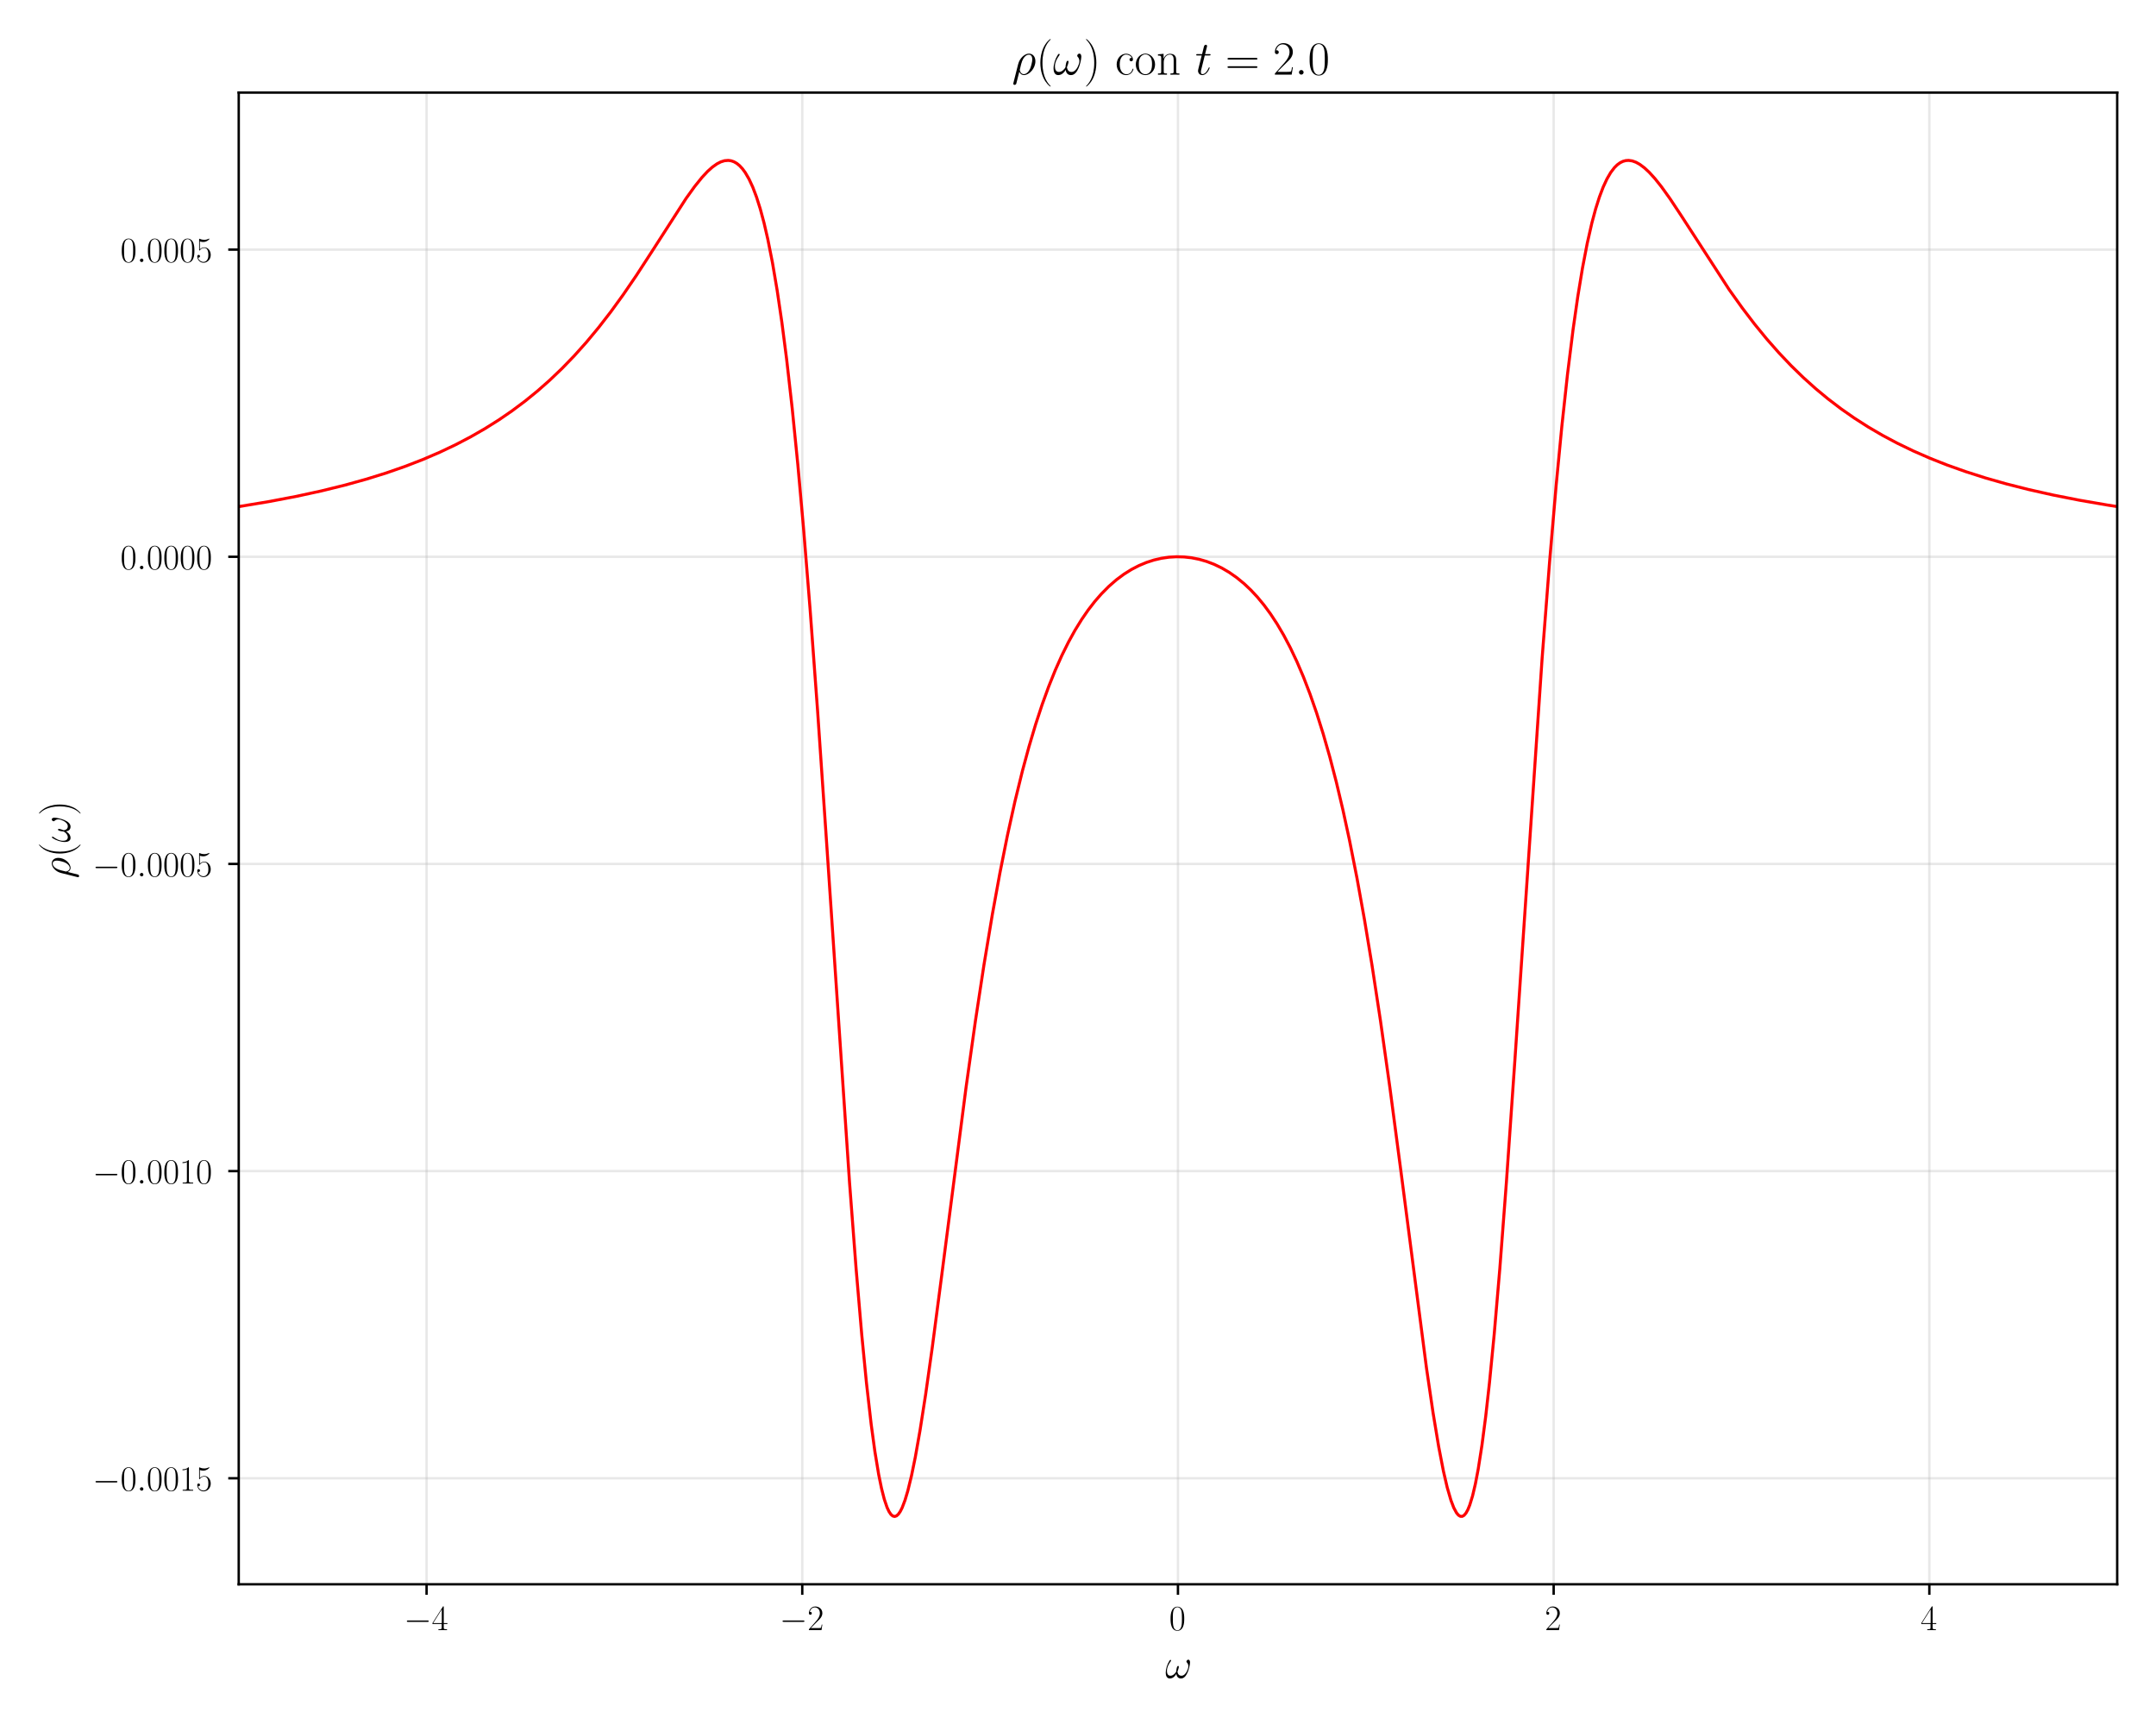
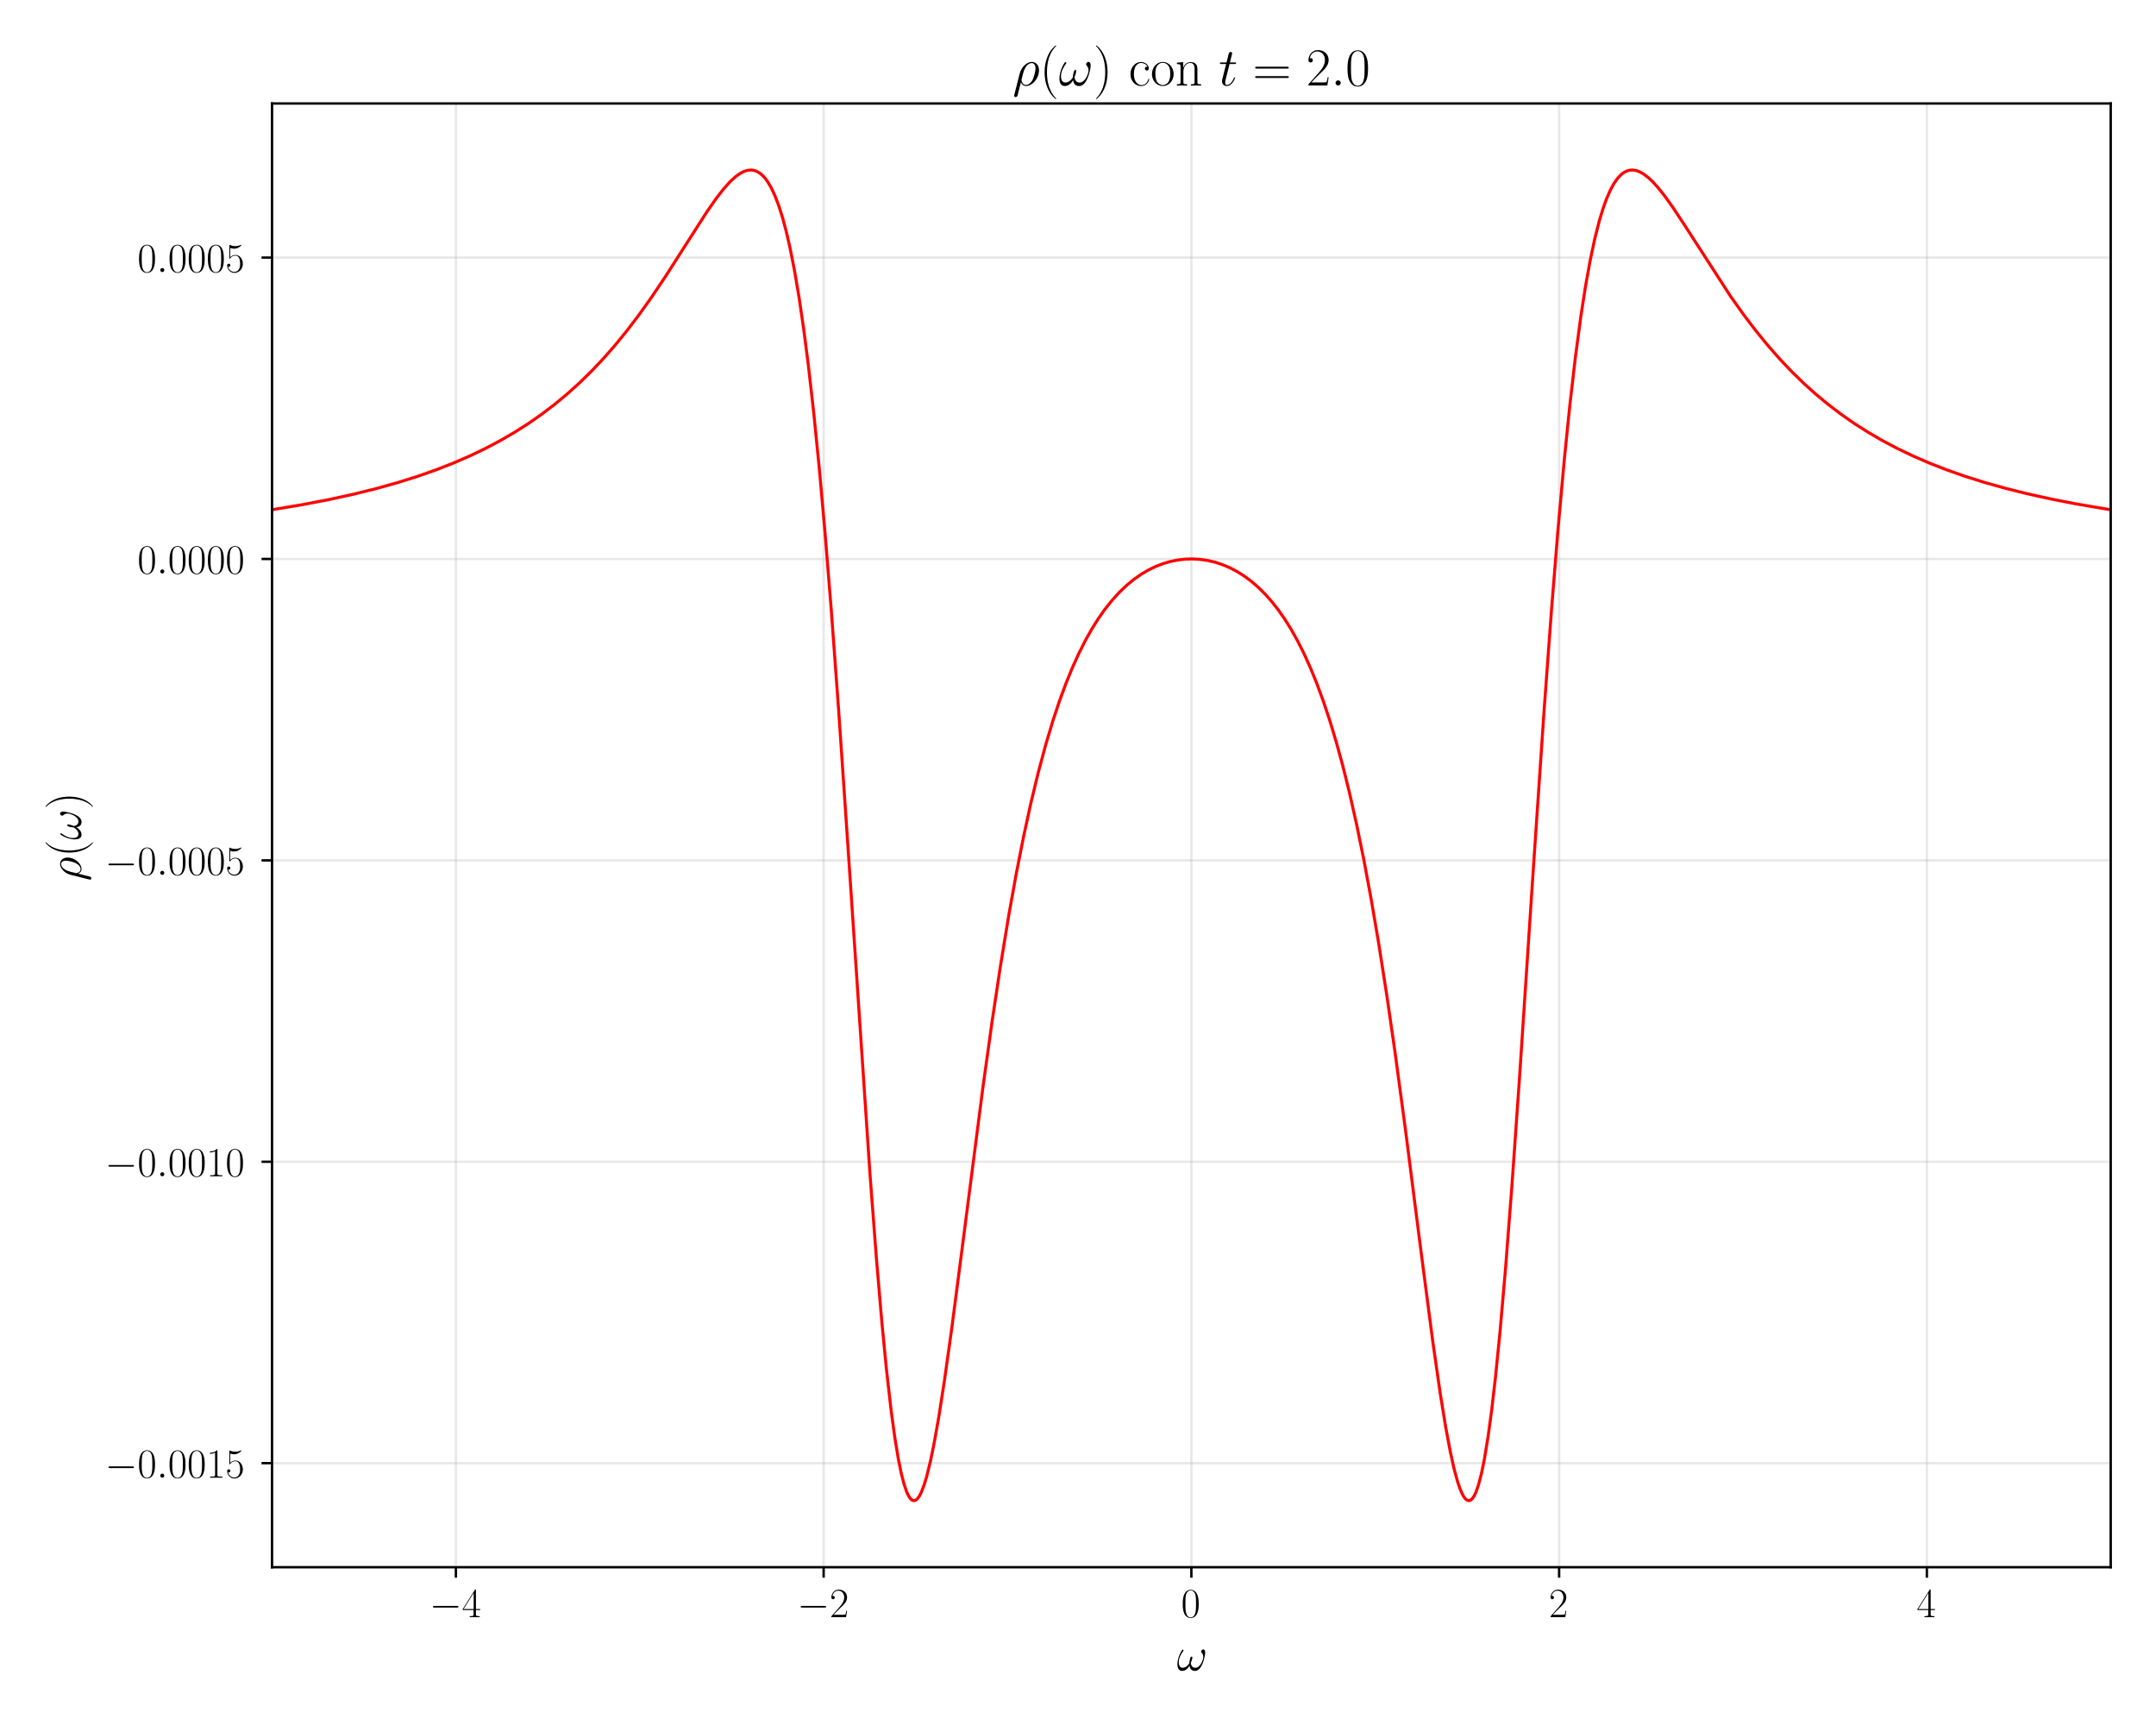
<svg xmlns="http://www.w3.org/2000/svg" xmlns:xlink="http://www.w3.org/1999/xlink" width="720pt" height="576pt" viewBox="0 0 720 576" version="1.1">
  <defs>
    <style type="text/css">*{stroke-linejoin: round; stroke-linecap: butt}</style>
  </defs>
  <g id="figure_1">
    <g id="patch_1">
      <path d="M 0 576  L 720 576  L 720 0  L 0 0  z " style="fill: #ffffff" />
    </g>
    <g id="axes_1">
      <g id="patch_2">
-         <path d="M 79.723 529.015  L 707.04 529.015  L 707.04 30.915  L 79.723 30.915  z " style="fill: #ffffff" />
+         <path d="M 90.845 523.313  L 704.88 523.313  L 704.88 34.553  L 90.845 34.553  z " style="fill: #ffffff" />
      </g>
      <g id="matplotlib.axis_1">
        <g id="xtick_1">
          <g id="line2d_1">
-             <path d="M 142.455 529.015  L 142.455 30.915  " clip-path="url(#pa041655ced)" style="fill: none; stroke: #b0b0b0; stroke-opacity: 0.3; stroke-width: 0.8; stroke-linecap: square" />
+             <path d="M 152.248 523.313  L 152.248 34.553  " clip-path="url(#p2c90815dd0)" style="fill: none; stroke: #b0b0b0; stroke-opacity: 0.3; stroke-width: 0.8; stroke-linecap: square" />
          </g>
          <g id="line2d_2">
            <defs>
-               <path id="m93c5cd1371" d="M 0 0  L 0 3.5  " style="stroke: #000000; stroke-width: 0.8" />
-             </defs>
-             <g>
-               <use xlink:href="#m93c5cd1371" x="142.455" y="529.015" style="stroke: #000000; stroke-width: 0.8" />
+               <path id="mbc75d709a6" d="M 0 0  L 0 3.5  " style="stroke: #000000; stroke-width: 0.8" />
+             </defs>
+             <g>
+               <use xlink:href="#mbc75d709a6" x="152.248" y="523.313" style="stroke: #000000; stroke-width: 0.8" />
            </g>
          </g>
          <g id="text_1">
-             <g transform="translate(134.8788 544.3175) scale(0.12 -0.12)">
+             <g transform="translate(143.4097 539.9989) scale(0.14 -0.14)">
              <defs>
                <path id="CMSY10-0" d="M 4218 1472  C 4326 1472 4442 1472 4442 1600  C 4442 1728 4326 1728 4218 1728  L 755 1728  C 646 1728 531 1728 531 1600  C 531 1472 646 1472 755 1472  L 4218 1472  z " transform="scale(0.015625)" />
                <path id="CMR17-34" d="M 2150 4122  C 2150 4256 2144 4256 2029 4256  L 128 1254  L 128 1088  L 1779 1088  L 1779 457  C 1779 224 1766 160 1318 160  L 1197 160  L 1197 0  C 1402 0 1747 0 1965 0  C 2182 0 2528 0 2733 0  L 2733 160  L 2611 160  C 2163 160 2150 224 2150 457  L 2150 1088  L 2803 1088  L 2803 1254  L 2150 1254  L 2150 4122  z M 1798 3703  L 1798 1254  L 256 1254  L 1798 3703  z " transform="scale(0.015625)" />
              </defs>
              <use xlink:href="#CMSY10-0" transform="scale(0.996264)" />
              <use xlink:href="#CMR17-34" transform="translate(77.48747 0) scale(0.996264)" />
            </g>
          </g>
        </g>
        <g id="xtick_2">
          <g id="line2d_3">
-             <path d="M 267.918 529.015  L 267.918 30.915  " clip-path="url(#pa041655ced)" style="fill: none; stroke: #b0b0b0; stroke-opacity: 0.3; stroke-width: 0.8; stroke-linecap: square" />
+             <path d="M 275.055 523.313  L 275.055 34.553  " clip-path="url(#p2c90815dd0)" style="fill: none; stroke: #b0b0b0; stroke-opacity: 0.3; stroke-width: 0.8; stroke-linecap: square" />
          </g>
          <g id="line2d_4">
            <g>
-               <use xlink:href="#m93c5cd1371" x="267.918" y="529.015" style="stroke: #000000; stroke-width: 0.8" />
+               <use xlink:href="#mbc75d709a6" x="275.055" y="523.313" style="stroke: #000000; stroke-width: 0.8" />
            </g>
          </g>
          <g id="text_2">
-             <g transform="translate(260.3422 544.3175) scale(0.12 -0.12)">
+             <g transform="translate(266.2168 539.9989) scale(0.14 -0.14)">
              <defs>
                <path id="CMR17-32" d="M 2669 989  L 2554 989  C 2490 536 2438 459 2413 420  C 2381 369 1920 369 1830 369  L 602 369  C 832 619 1280 1072 1824 1597  C 2214 1967 2669 2402 2669 3035  C 2669 3790 2067 4224 1395 4224  C 691 4224 262 3604 262 3030  C 262 2780 448 2748 525 2748  C 589 2748 781 2787 781 3010  C 781 3207 614 3264 525 3264  C 486 3264 448 3258 422 3245  C 544 3790 915 4058 1306 4058  C 1862 4058 2227 3617 2227 3035  C 2227 2479 1901 2000 1536 1584  L 262 146  L 262 0  L 2515 0  L 2669 989  z " transform="scale(0.015625)" />
              </defs>
              <use xlink:href="#CMSY10-0" transform="scale(0.996264)" />
              <use xlink:href="#CMR17-32" transform="translate(77.48747 0) scale(0.996264)" />
            </g>
          </g>
        </g>
        <g id="xtick_3">
          <g id="line2d_5">
-             <path d="M 393.381 529.015  L 393.381 30.915  " clip-path="url(#pa041655ced)" style="fill: none; stroke: #b0b0b0; stroke-opacity: 0.3; stroke-width: 0.8; stroke-linecap: square" />
+             <path d="M 397.862 523.313  L 397.862 34.553  " clip-path="url(#p2c90815dd0)" style="fill: none; stroke: #b0b0b0; stroke-opacity: 0.3; stroke-width: 0.8; stroke-linecap: square" />
          </g>
          <g id="line2d_6">
            <g>
-               <use xlink:href="#m93c5cd1371" x="393.381" y="529.015" style="stroke: #000000; stroke-width: 0.8" />
+               <use xlink:href="#mbc75d709a6" x="397.862" y="523.313" style="stroke: #000000; stroke-width: 0.8" />
            </g>
          </g>
          <g id="text_3">
-             <g transform="translate(390.4549 544.3175) scale(0.12 -0.12)">
+             <g transform="translate(394.448 539.9989) scale(0.14 -0.14)">
              <defs>
                <path id="CMR17-30" d="M 2688 2025  C 2688 2416 2682 3080 2413 3591  C 2176 4039 1798 4198 1466 4198  C 1158 4198 768 4058 525 3597  C 269 3118 243 2524 243 2025  C 243 1661 250 1106 448 619  C 723 -39 1216 -128 1466 -128  C 1760 -128 2208 -7 2470 600  C 2662 1042 2688 1559 2688 2025  z M 1466 -26  C 1056 -26 813 325 723 812  C 653 1188 653 1738 653 2096  C 653 2588 653 2997 736 3387  C 858 3929 1216 4096 1466 4096  C 1728 4096 2067 3923 2189 3400  C 2272 3036 2278 2607 2278 2096  C 2278 1680 2278 1169 2202 792  C 2067 95 1690 -26 1466 -26  z " transform="scale(0.015625)" />
              </defs>
              <use xlink:href="#CMR17-30" transform="scale(0.996264)" />
            </g>
          </g>
        </g>
        <g id="xtick_4">
          <g id="line2d_7">
-             <path d="M 518.845 529.015  L 518.845 30.915  " clip-path="url(#pa041655ced)" style="fill: none; stroke: #b0b0b0; stroke-opacity: 0.3; stroke-width: 0.8; stroke-linecap: square" />
+             <path d="M 520.669 523.313  L 520.669 34.553  " clip-path="url(#p2c90815dd0)" style="fill: none; stroke: #b0b0b0; stroke-opacity: 0.3; stroke-width: 0.8; stroke-linecap: square" />
          </g>
          <g id="line2d_8">
            <g>
-               <use xlink:href="#m93c5cd1371" x="518.845" y="529.015" style="stroke: #000000; stroke-width: 0.8" />
+               <use xlink:href="#mbc75d709a6" x="520.669" y="523.313" style="stroke: #000000; stroke-width: 0.8" />
            </g>
          </g>
          <g id="text_4">
-             <g transform="translate(515.9183 544.3175) scale(0.12 -0.12)">
+             <g transform="translate(517.2551 539.9989) scale(0.14 -0.14)">
              <use xlink:href="#CMR17-32" transform="scale(0.996264)" />
            </g>
          </g>
        </g>
        <g id="xtick_5">
          <g id="line2d_9">
-             <path d="M 644.308 529.015  L 644.308 30.915  " clip-path="url(#pa041655ced)" style="fill: none; stroke: #b0b0b0; stroke-opacity: 0.3; stroke-width: 0.8; stroke-linecap: square" />
+             <path d="M 643.476 523.313  L 643.476 34.553  " clip-path="url(#p2c90815dd0)" style="fill: none; stroke: #b0b0b0; stroke-opacity: 0.3; stroke-width: 0.8; stroke-linecap: square" />
          </g>
          <g id="line2d_10">
            <g>
-               <use xlink:href="#m93c5cd1371" x="644.308" y="529.015" style="stroke: #000000; stroke-width: 0.8" />
+               <use xlink:href="#mbc75d709a6" x="643.476" y="523.313" style="stroke: #000000; stroke-width: 0.8" />
            </g>
          </g>
          <g id="text_5">
-             <g transform="translate(641.3818 544.3175) scale(0.12 -0.12)">
+             <g transform="translate(640.0622 539.9989) scale(0.14 -0.14)">
              <use xlink:href="#CMR17-34" transform="scale(0.996264)" />
            </g>
          </g>
        </g>
        <g id="text_6">
-           <g transform="translate(389.1293 560.328) scale(0.14 -0.14)">
+           <g transform="translate(393.0028 557.7805) scale(0.16 -0.16)">
            <defs>
              <path id="CMMI12-21" d="M 3802 2395  C 3802 2580 3750 2816 3526 2816  C 3398 2816 3251 2657 3251 2529  C 3251 2472 3277 2434 3328 2376  C 3424 2268 3546 2096 3546 1797  C 3546 1567 3405 1204 3302 1007  C 3123 656 2829 357 2496 357  C 2093 357 1939 615 1869 975  C 1939 1143 2086 1560 2086 1728  C 2086 1798 2061 1856 1978 1856  C 1933 1856 1882 1831 1850 1779  C 1760 1638 1677 1129 1683 994  C 1562 756 1216 357 806 357  C 378 357 262 733 262 1096  C 262 1758 678 2338 794 2497  C 858 2593 902 2657 902 2669  C 902 2714 877 2784 819 2784  C 717 2784 685 2701 634 2625  C 307 2121 77 1414 77 803  C 77 408 224 -64 704 -64  C 1235 -64 1568 391 1702 634  C 1754 275 1946 -64 2413 -64  C 2899 -64 3206 363 3437 879  C 3603 1249 3802 2045 3802 2395  z " transform="scale(0.015625)" />
            </defs>
            <use xlink:href="#CMMI12-21" transform="scale(0.996264)" />
          </g>
        </g>
      </g>
      <g id="matplotlib.axis_2">
        <g id="ytick_1">
          <g id="line2d_11">
-             <path d="M 79.723 493.608  L 707.04 493.608  " clip-path="url(#pa041655ced)" style="fill: none; stroke: #b0b0b0; stroke-opacity: 0.3; stroke-width: 0.8; stroke-linecap: square" />
+             <path d="M 90.845 488.57  L 704.88 488.57  " clip-path="url(#p2c90815dd0)" style="fill: none; stroke: #b0b0b0; stroke-opacity: 0.3; stroke-width: 0.8; stroke-linecap: square" />
          </g>
          <g id="line2d_12">
            <defs>
-               <path id="m7ab2632945" d="M 0 0  L -3.5 0  " style="stroke: #000000; stroke-width: 0.8" />
-             </defs>
-             <g>
-               <use xlink:href="#m7ab2632945" x="79.723" y="493.608" style="stroke: #000000; stroke-width: 0.8" />
+               <path id="md3839942c1" d="M 0 0  L -3.5 0  " style="stroke: #000000; stroke-width: 0.8" />
+             </defs>
+             <g>
+               <use xlink:href="#md3839942c1" x="90.845" y="488.57" style="stroke: #000000; stroke-width: 0.8" />
            </g>
          </g>
          <g id="text_7">
-             <g transform="translate(30.9077 497.7593) scale(0.12 -0.12)">
+             <g transform="translate(35.06022 493.4129) scale(0.14 -0.14)">
              <defs>
                <path id="CMMI12-3a" d="M 1178 307  C 1178 492 1024 619 870 619  C 685 619 557 466 557 313  C 557 128 710 0 864 0  C 1050 0 1178 153 1178 307  z " transform="scale(0.015625)" />
                <path id="CMR17-31" d="M 1702 4058  C 1702 4192 1696 4192 1606 4192  C 1357 3916 979 3827 621 3827  C 602 3827 570 3827 563 3808  C 557 3795 557 3782 557 3648  C 755 3648 1088 3686 1344 3839  L 1344 461  C 1344 236 1331 160 781 160  L 589 160  L 589 0  C 896 0 1216 0 1523 0  C 1830 0 2150 0 2458 0  L 2458 160  L 2266 160  C 1715 160 1702 230 1702 458  L 1702 4058  z " transform="scale(0.015625)" />
                <path id="CMR17-35" d="M 730 3692  C 794 3666 1056 3584 1325 3584  C 1920 3584 2246 3911 2432 4100  C 2432 4157 2432 4192 2394 4192  C 2387 4192 2374 4192 2323 4163  C 2099 4058 1837 3973 1517 3973  C 1325 3973 1037 3999 723 4139  C 653 4171 640 4171 634 4171  C 602 4171 595 4164 595 4037  L 595 2203  C 595 2089 595 2057 659 2057  C 691 2057 704 2070 736 2114  C 941 2401 1222 2522 1542 2522  C 1766 2522 2246 2382 2246 1289  C 2246 1085 2246 715 2054 421  C 1894 159 1645 25 1370 25  C 947 25 518 320 403 814  C 429 807 480 795 506 795  C 589 795 749 840 749 1038  C 749 1210 627 1280 506 1280  C 358 1280 262 1190 262 1011  C 262 454 704 -128 1382 -128  C 2042 -128 2669 440 2669 1264  C 2669 2030 2170 2624 1549 2624  C 1222 2624 947 2503 730 2274  L 730 3692  z " transform="scale(0.015625)" />
              </defs>
              <use xlink:href="#CMSY10-0" transform="scale(0.996264)" />
              <use xlink:href="#CMR17-30" transform="translate(77.48747 0) scale(0.996264)" />
              <use xlink:href="#CMMI12-3a" transform="translate(123.1779 0) scale(0.996264)" />
              <use xlink:href="#CMR17-30" transform="translate(150.2751 0) scale(0.996264)" />
              <use xlink:href="#CMR17-30" transform="translate(195.9656 0) scale(0.996264)" />
              <use xlink:href="#CMR17-31" transform="translate(241.6561 0) scale(0.996264)" />
              <use xlink:href="#CMR17-35" transform="translate(287.3466 0) scale(0.996264)" />
            </g>
          </g>
        </g>
        <g id="ytick_2">
          <g id="line2d_13">
-             <path d="M 79.723 391.043  L 707.04 391.043  " clip-path="url(#pa041655ced)" style="fill: none; stroke: #b0b0b0; stroke-opacity: 0.3; stroke-width: 0.8; stroke-linecap: square" />
+             <path d="M 90.845 387.928  L 704.88 387.928  " clip-path="url(#p2c90815dd0)" style="fill: none; stroke: #b0b0b0; stroke-opacity: 0.3; stroke-width: 0.8; stroke-linecap: square" />
          </g>
          <g id="line2d_14">
            <g>
-               <use xlink:href="#m7ab2632945" x="79.723" y="391.043" style="stroke: #000000; stroke-width: 0.8" />
+               <use xlink:href="#md3839942c1" x="90.845" y="387.928" style="stroke: #000000; stroke-width: 0.8" />
            </g>
          </g>
          <g id="text_8">
-             <g transform="translate(30.9077 395.1945) scale(0.12 -0.12)">
+             <g transform="translate(35.06022 392.7713) scale(0.14 -0.14)">
              <use xlink:href="#CMSY10-0" transform="scale(0.996264)" />
              <use xlink:href="#CMR17-30" transform="translate(77.48747 0) scale(0.996264)" />
              <use xlink:href="#CMMI12-3a" transform="translate(123.1779 0) scale(0.996264)" />
              <use xlink:href="#CMR17-30" transform="translate(150.2751 0) scale(0.996264)" />
              <use xlink:href="#CMR17-30" transform="translate(195.9656 0) scale(0.996264)" />
              <use xlink:href="#CMR17-31" transform="translate(241.6561 0) scale(0.996264)" />
              <use xlink:href="#CMR17-30" transform="translate(287.3466 0) scale(0.996264)" />
            </g>
          </g>
        </g>
        <g id="ytick_3">
          <g id="line2d_15">
-             <path d="M 79.723 288.479  L 707.04 288.479  " clip-path="url(#pa041655ced)" style="fill: none; stroke: #b0b0b0; stroke-opacity: 0.3; stroke-width: 0.8; stroke-linecap: square" />
+             <path d="M 90.845 287.287  L 704.88 287.287  " clip-path="url(#p2c90815dd0)" style="fill: none; stroke: #b0b0b0; stroke-opacity: 0.3; stroke-width: 0.8; stroke-linecap: square" />
          </g>
          <g id="line2d_16">
            <g>
-               <use xlink:href="#m7ab2632945" x="79.723" y="288.479" style="stroke: #000000; stroke-width: 0.8" />
+               <use xlink:href="#md3839942c1" x="90.845" y="287.287" style="stroke: #000000; stroke-width: 0.8" />
            </g>
          </g>
          <g id="text_9">
-             <g transform="translate(30.9077 292.6297) scale(0.12 -0.12)">
+             <g transform="translate(35.06022 292.1298) scale(0.14 -0.14)">
              <use xlink:href="#CMSY10-0" transform="scale(0.996264)" />
              <use xlink:href="#CMR17-30" transform="translate(77.48747 0) scale(0.996264)" />
              <use xlink:href="#CMMI12-3a" transform="translate(123.1779 0) scale(0.996264)" />
              <use xlink:href="#CMR17-30" transform="translate(150.2751 0) scale(0.996264)" />
              <use xlink:href="#CMR17-30" transform="translate(195.9656 0) scale(0.996264)" />
              <use xlink:href="#CMR17-30" transform="translate(241.6561 0) scale(0.996264)" />
              <use xlink:href="#CMR17-35" transform="translate(287.3466 0) scale(0.996264)" />
            </g>
          </g>
        </g>
        <g id="ytick_4">
          <g id="line2d_17">
-             <path d="M 79.723 185.914  L 707.04 185.914  " clip-path="url(#pa041655ced)" style="fill: none; stroke: #b0b0b0; stroke-opacity: 0.3; stroke-width: 0.8; stroke-linecap: square" />
+             <path d="M 90.845 186.645  L 704.88 186.645  " clip-path="url(#p2c90815dd0)" style="fill: none; stroke: #b0b0b0; stroke-opacity: 0.3; stroke-width: 0.8; stroke-linecap: square" />
          </g>
          <g id="line2d_18">
            <g>
-               <use xlink:href="#m7ab2632945" x="79.723" y="185.914" style="stroke: #000000; stroke-width: 0.8" />
+               <use xlink:href="#md3839942c1" x="90.845" y="186.645" style="stroke: #000000; stroke-width: 0.8" />
            </g>
          </g>
          <g id="text_10">
-             <g transform="translate(40.20619 190.0648) scale(0.12 -0.12)">
+             <g transform="translate(45.90846 191.4883) scale(0.14 -0.14)">
              <use xlink:href="#CMR17-30" transform="scale(0.996264)" />
              <use xlink:href="#CMMI12-3a" transform="translate(45.69048 0) scale(0.996264)" />
              <use xlink:href="#CMR17-30" transform="translate(72.78765 0) scale(0.996264)" />
              <use xlink:href="#CMR17-30" transform="translate(118.4781 0) scale(0.996264)" />
              <use xlink:href="#CMR17-30" transform="translate(164.1686 0) scale(0.996264)" />
              <use xlink:href="#CMR17-30" transform="translate(209.8591 0) scale(0.996264)" />
            </g>
          </g>
        </g>
        <g id="ytick_5">
          <g id="line2d_19">
-             <path d="M 79.723 83.349  L 707.04 83.349  " clip-path="url(#pa041655ced)" style="fill: none; stroke: #b0b0b0; stroke-opacity: 0.3; stroke-width: 0.8; stroke-linecap: square" />
+             <path d="M 90.845 86.004  L 704.88 86.004  " clip-path="url(#p2c90815dd0)" style="fill: none; stroke: #b0b0b0; stroke-opacity: 0.3; stroke-width: 0.8; stroke-linecap: square" />
          </g>
          <g id="line2d_20">
            <g>
-               <use xlink:href="#m7ab2632945" x="79.723" y="83.349" style="stroke: #000000; stroke-width: 0.8" />
+               <use xlink:href="#md3839942c1" x="90.845" y="86.004" style="stroke: #000000; stroke-width: 0.8" />
            </g>
          </g>
          <g id="text_11">
-             <g transform="translate(40.20619 87.49997) scale(0.12 -0.12)">
+             <g transform="translate(45.90846 90.84681) scale(0.14 -0.14)">
              <use xlink:href="#CMR17-30" transform="scale(0.996264)" />
              <use xlink:href="#CMMI12-3a" transform="translate(45.69048 0) scale(0.996264)" />
              <use xlink:href="#CMR17-30" transform="translate(72.78765 0) scale(0.996264)" />
              <use xlink:href="#CMR17-30" transform="translate(118.4781 0) scale(0.996264)" />
              <use xlink:href="#CMR17-30" transform="translate(164.1686 0) scale(0.996264)" />
              <use xlink:href="#CMR17-35" transform="translate(209.8591 0) scale(0.996264)" />
            </g>
          </g>
        </g>
        <g id="text_12">
-           <g transform="translate(23.42077 293.3006) rotate(-90) scale(0.14 -0.14)">
+           <g transform="translate(27.07517 294.1736) rotate(-90) scale(0.16 -0.16)">
            <defs>
              <path id="CMMI12-1a" d="M 198 -1107  C 192 -1139 179 -1177 179 -1216  C 179 -1312 256 -1376 352 -1376  C 448 -1376 538 -1312 576 -1222  C 602 -1164 781 -397 986 390  C 1114 70 1350 -64 1600 -64  C 2323 -64 3142 830 3142 1795  C 3142 2478 2726 2816 2285 2816  C 1722 2816 1037 2235 826 1385  L 198 -1107  z M 1594 64  C 1158 64 1050 569 1050 645  C 1050 684 1210 1295 1229 1391  C 1555 2670 2182 2670 2278 2670  C 2566 2670 2726 2410 2726 2036  C 2726 1712 2554 1084 2445 819  C 2253 381 1920 64 1594 64  z " transform="scale(0.015625)" />
              <path id="CMR17-28" d="M 1958 -1561  C 1958 -1555 1958 -1542 1939 -1523  C 1645 -1224 858 -407 858 1581  C 858 3569 1632 4379 1946 4697  C 1946 4704 1958 4717 1958 4736  C 1958 4755 1939 4768 1914 4768  C 1843 4768 1299 4296 986 3594  C 666 2887 576 2199 576 1588  C 576 1128 621 351 1005 -471  C 1312 -1135 1837 -1600 1914 -1600  C 1946 -1600 1958 -1587 1958 -1561  z " transform="scale(0.015625)" />
              <path id="CMR17-29" d="M 1683 1581  C 1683 2040 1638 2817 1254 3639  C 947 4303 422 4768 346 4768  C 326 4768 301 4761 301 4729  C 301 4717 307 4710 314 4697  C 621 4378 1402 3568 1402 1584  C 1402 -407 627 -1217 314 -1537  C 307 -1549 301 -1556 301 -1568  C 301 -1600 326 -1600 346 -1600  C 416 -1600 960 -1128 1274 -426  C 1594 281 1683 969 1683 1581  z " transform="scale(0.015625)" />
            </defs>
            <use xlink:href="#CMMI12-1a" transform="scale(0.996264)" />
            <use xlink:href="#CMR17-28" transform="translate(50.31437 0) scale(0.996264)" />
            <use xlink:href="#CMMI12-21" transform="translate(85.59514 0) scale(0.996264)" />
            <use xlink:href="#CMR17-29" transform="translate(149.9135 0) scale(0.996264)" />
          </g>
        </g>
      </g>
      <g id="line2d_21">
-         <path d="M 79.723 169.157  L 89.765 167.493  L 98.866 165.761  L 107.339 163.922  L 115.184 161.988  L 122.402 159.981  L 128.992 157.926  L 135.268 155.741  L 141.231 153.431  L 146.879 151.003  L 152.214 148.467  L 157.235 145.837  L 161.942 143.134  L 166.65 140.174  L 171.043 137.155  L 175.437 133.865  L 179.516 130.544  L 183.596 126.945  L 187.675 123.046  L 191.755 118.828  L 195.835 114.271  L 199.914 109.361  L 203.994 104.092  L 208.073 98.47  L 212.467 92.049  L 217.802 83.841  L 229.099 66.29  L 231.923 62.353  L 234.434 59.234  L 236.317 57.219  L 237.886 55.81  L 239.455 54.696  L 240.71 54.053  L 241.965 53.663  L 243.221 53.559  L 244.162 53.688  L 245.104 54.013  L 246.045 54.551  L 246.986 55.317  L 247.928 56.331  L 248.869 57.61  L 250.125 59.763  L 251.38 62.471  L 252.635 65.782  L 253.89 69.746  L 255.146 74.413  L 256.401 79.832  L 257.97 87.738  L 259.539 96.983  L 261.108 107.646  L 262.677 119.791  L 264.56 136.381  L 266.443 155.195  L 268.326 176.197  L 270.523 203.309  L 273.033 237.312  L 276.171 283.162  L 283.703 394.85  L 285.9 423.666  L 287.782 445.673  L 289.352 461.737  L 290.921 475.494  L 292.176 484.729  L 293.431 492.332  L 294.373 496.948  L 295.314 500.632  L 296.255 503.392  L 296.883 504.726  L 297.511 505.662  L 298.138 506.209  L 298.766 506.374  L 299.394 506.169  L 300.021 505.605  L 300.649 504.692  L 301.277 503.445  L 302.218 500.976  L 303.159 497.834  L 304.415 492.681  L 305.67 486.544  L 307.239 477.675  L 309.122 465.597  L 311.319 450.027  L 314.457 426.103  L 322.616 363.091  L 325.754 340.826  L 328.578 322.293  L 331.403 305.311  L 333.913 291.543  L 336.424 279.003  L 338.934 267.643  L 341.445 257.397  L 343.642 249.287  L 345.838 241.921  L 348.035 235.243  L 350.232 229.201  L 352.428 223.745  L 354.625 218.827  L 356.822 214.401  L 359.019 210.426  L 361.215 206.863  L 363.412 203.677  L 365.609 200.836  L 367.805 198.312  L 370.316 195.783  L 372.826 193.599  L 375.337 191.733  L 377.848 190.159  L 380.358 188.856  L 382.869 187.806  L 385.379 186.995  L 387.89 186.413  L 390.4 186.05  L 392.911 185.904  L 395.421 185.97  L 397.932 186.251  L 400.442 186.751  L 402.953 187.475  L 405.463 188.434  L 407.974 189.64  L 410.484 191.11  L 412.995 192.864  L 415.505 194.925  L 417.702 197.002  L 419.899 199.357  L 422.096 202.013  L 424.292 204.998  L 426.489 208.342  L 428.686 212.077  L 430.882 216.24  L 433.079 220.872  L 435.276 226.015  L 437.472 231.716  L 439.669 238.024  L 441.866 244.99  L 444.063 252.669  L 446.259 261.113  L 448.456 270.376  L 450.653 280.505  L 453.163 293.196  L 455.674 307.119  L 458.184 322.293  L 461.009 340.826  L 464.147 363.091  L 467.913 391.648  L 476.386 456.86  L 478.582 471.809  L 480.465 483.144  L 482.034 491.235  L 483.29 496.645  L 484.545 500.976  L 485.486 503.445  L 486.428 505.191  L 487.055 505.931  L 487.683 506.318  L 488.311 506.339  L 488.938 505.984  L 489.566 505.243  L 490.193 504.109  L 490.821 502.574  L 491.763 499.507  L 492.704 495.513  L 493.645 490.586  L 494.901 482.572  L 496.156 472.936  L 497.411 461.737  L 498.98 445.673  L 500.863 423.666  L 503.06 394.85  L 505.884 354.253  L 514.985 219.946  L 517.495 187.486  L 519.692 161.956  L 521.575 142.405  L 523.458 125.074  L 525.341 109.955  L 526.91 99  L 528.479 89.477  L 530.048 81.31  L 531.617 74.413  L 532.872 69.746  L 534.128 65.782  L 535.383 62.471  L 536.638 59.763  L 537.893 57.61  L 539.149 55.964  L 540.09 55.035  L 541.032 54.347  L 541.973 53.882  L 542.914 53.624  L 543.856 53.556  L 545.111 53.735  L 546.366 54.191  L 547.622 54.892  L 549.191 56.07  L 550.76 57.532  L 552.643 59.599  L 554.839 62.353  L 557.664 66.29  L 561.43 71.975  L 577.434 96.672  L 581.828 102.826  L 585.907 108.177  L 589.987 113.17  L 594.066 117.807  L 598.146 122.102  L 602.226 126.072  L 606.305 129.739  L 610.385 133.122  L 614.778 136.474  L 619.172 139.548  L 623.879 142.563  L 628.586 145.316  L 633.607 147.992  L 638.942 150.573  L 644.591 153.044  L 650.239 155.275  L 656.516 157.507  L 663.106 159.607  L 670.01 161.572  L 677.541 163.479  L 685.701 165.307  L 694.487 167.038  L 703.902 168.662  L 707.04 169.157  L 707.04 169.157  " clip-path="url(#pa041655ced)" style="fill: none; stroke: #ff0000; stroke-linecap: square" />
+         <path d="M 90.845 170.203  L 100.674 168.57  L 109.582 166.87  L 117.876 165.066  L 125.555 163.169  L 132.62 161.199  L 139.378 159.08  L 145.521 156.925  L 151.357 154.646  L 156.886 152.25  L 162.108 149.746  L 167.023 147.151  L 171.938 144.295  L 176.545 141.355  L 180.846 138.357  L 185.146 135.088  L 189.447 131.524  L 193.44 127.926  L 197.433 124.03  L 201.426 119.816  L 205.419 115.265  L 209.413 110.367  L 213.406 105.115  L 217.706 99.077  L 222.314 92.211  L 228.457 82.602  L 236.137 70.624  L 239.208 66.228  L 241.666 63.066  L 243.816 60.671  L 245.659 58.981  L 247.195 57.888  L 248.423 57.257  L 249.652 56.875  L 250.881 56.772  L 251.802 56.899  L 252.724 57.218  L 253.645 57.746  L 254.567 58.498  L 255.488 59.492  L 256.41 60.748  L 257.639 62.861  L 258.867 65.518  L 260.096 68.766  L 261.325 72.656  L 262.553 77.235  L 263.782 82.553  L 265.318 90.311  L 266.854 99.383  L 268.39 109.846  L 269.925 121.762  L 271.768 138.041  L 273.611 156.502  L 275.454 177.111  L 277.605 203.714  L 280.062 237.079  L 283.134 282.07  L 290.506 391.664  L 292.656 419.939  L 294.499 441.533  L 296.035 457.296  L 297.571 470.795  L 298.799 479.857  L 300.028 487.318  L 300.95 491.847  L 301.871 495.462  L 302.793 498.17  L 303.407 499.479  L 304.021 500.398  L 304.636 500.934  L 305.25 501.097  L 305.864 500.895  L 306.479 500.341  L 307.093 499.446  L 307.707 498.222  L 308.629 495.8  L 309.55 492.716  L 310.779 487.661  L 312.008 481.638  L 313.544 472.936  L 315.387 461.084  L 317.844 443.527  L 321.223 417.511  L 328.288 362.77  L 331.36 340.763  L 334.124 322.413  L 336.889 305.578  L 339.346 291.916  L 341.803 279.463  L 344.261 268.174  L 346.718 257.988  L 349.176 248.831  L 351.633 240.626  L 353.783 234.165  L 355.933 228.322  L 358.084 223.047  L 360.234 218.293  L 362.384 214.015  L 364.534 210.174  L 366.684 206.733  L 368.835 203.657  L 371.292 200.55  L 373.749 197.839  L 376.207 195.488  L 378.664 193.465  L 381.121 191.744  L 383.579 190.302  L 386.036 189.118  L 388.494 188.177  L 390.951 187.467  L 393.408 186.977  L 395.866 186.701  L 398.323 186.635  L 400.78 186.78  L 403.238 187.135  L 405.695 187.707  L 408.152 188.502  L 410.61 189.533  L 413.067 190.811  L 415.525 192.356  L 417.982 194.187  L 420.439 196.329  L 422.59 198.481  L 424.74 200.916  L 426.89 203.657  L 429.04 206.733  L 431.19 210.174  L 433.341 214.015  L 435.491 218.293  L 437.641 223.047  L 439.791 228.322  L 441.941 234.165  L 444.092 240.626  L 446.242 247.755  L 448.392 255.605  L 450.542 264.229  L 453 275.096  L 455.457 287.106  L 457.914 300.311  L 460.372 314.74  L 463.136 332.427  L 465.901 351.57  L 469.28 376.656  L 474.502 417.511  L 478.495 448.064  L 480.952 465.183  L 482.795 476.56  L 484.331 484.762  L 485.56 490.317  L 486.788 494.843  L 487.71 497.491  L 488.631 499.446  L 489.246 500.341  L 489.86 500.895  L 490.474 501.097  L 491.089 500.934  L 491.703 500.398  L 492.317 499.479  L 492.932 498.17  L 493.853 495.462  L 494.775 491.847  L 495.696 487.318  L 496.925 479.857  L 498.154 470.795  L 499.382 460.183  L 500.918 444.858  L 502.761 423.724  L 504.911 395.876  L 507.369 360.926  L 511.976 291.344  L 515.662 237.079  L 518.12 203.714  L 520.27 177.111  L 522.42 153.274  L 524.263 135.176  L 526.106 119.26  L 527.949 105.489  L 529.485 95.591  L 531.021 87.055  L 532.557 79.799  L 534.093 73.734  L 535.321 69.677  L 536.55 66.272  L 537.779 63.472  L 539.007 61.228  L 540.236 59.492  L 541.465 58.221  L 542.386 57.546  L 543.308 57.09  L 544.229 56.836  L 545.151 56.77  L 546.38 56.946  L 547.608 57.393  L 548.837 58.081  L 550.373 59.236  L 551.909 60.671  L 553.752 62.7  L 555.902 65.402  L 558.666 69.265  L 562.353 74.844  L 578.018 99.077  L 582.319 105.115  L 586.312 110.367  L 590.305 115.265  L 594.298 119.816  L 598.292 124.03  L 602.285 127.926  L 606.278 131.524  L 610.578 135.088  L 614.879 138.357  L 619.179 141.355  L 623.787 144.295  L 628.394 146.98  L 633.309 149.591  L 638.531 152.109  L 644.06 154.519  L 649.896 156.811  L 656.04 158.978  L 662.49 161.016  L 669.555 163.006  L 676.927 164.85  L 684.914 166.617  L 693.515 168.293  L 703.037 169.914  L 704.88 170.203  L 704.88 170.203  " clip-path="url(#p2c90815dd0)" style="fill: none; stroke: #ff0000; stroke-linecap: square" />
      </g>
      <g id="patch_3">
-         <path d="M 79.723 529.015  L 79.723 30.915  " style="fill: none; stroke: #000000; stroke-width: 0.8; stroke-linejoin: miter; stroke-linecap: square" />
+         <path d="M 90.845 523.313  L 90.845 34.553  " style="fill: none; stroke: #000000; stroke-width: 0.8; stroke-linejoin: miter; stroke-linecap: square" />
      </g>
      <g id="patch_4">
-         <path d="M 707.04 529.015  L 707.04 30.915  " style="fill: none; stroke: #000000; stroke-width: 0.8; stroke-linejoin: miter; stroke-linecap: square" />
+         <path d="M 704.88 523.313  L 704.88 34.553  " style="fill: none; stroke: #000000; stroke-width: 0.8; stroke-linejoin: miter; stroke-linecap: square" />
      </g>
      <g id="patch_5">
-         <path d="M 79.723 529.015  L 707.04 529.015  " style="fill: none; stroke: #000000; stroke-width: 0.8; stroke-linejoin: miter; stroke-linecap: square" />
+         <path d="M 90.845 523.313  L 704.88 523.313  " style="fill: none; stroke: #000000; stroke-width: 0.8; stroke-linejoin: miter; stroke-linecap: square" />
      </g>
      <g id="patch_6">
-         <path d="M 79.723 30.915  L 707.04 30.915  " style="fill: none; stroke: #000000; stroke-width: 0.8; stroke-linejoin: miter; stroke-linecap: square" />
+         <path d="M 90.845 34.553  L 704.88 34.553  " style="fill: none; stroke: #000000; stroke-width: 0.8; stroke-linejoin: miter; stroke-linecap: square" />
      </g>
      <g id="text_13">
-         <g transform="translate(337.9449 24.91517) scale(0.16 -0.16)">
+         <g transform="translate(338.1756 28.55342) scale(0.18 -0.18)">
          <defs>
            <path id="CMR17-63" d="M 2234 2240  C 2112 2240 1933 2240 1933 2017  C 1933 1838 2080 1787 2163 1787  C 2208 1787 2394 1807 2394 2024  C 2394 2467 1958 2803 1466 2803  C 787 2803 211 2178 211 1363  C 211 516 813 -64 1466 -64  C 2259 -64 2458 677 2458 748  C 2458 774 2451 793 2406 793  C 2362 793 2355 787 2330 703  C 2163 180 1798 51 1523 51  C 1114 51 621 427 621 1369  C 621 2338 1094 2688 1472 2688  C 1722 2688 2093 2573 2234 2240  z " transform="scale(0.015625)" />
            <path id="CMR17-6f" d="M 2758 1356  C 2758 2176 2163 2816 1466 2816  C 768 2816 173 2176 173 1356  C 173 551 768 -64 1466 -64  C 2163 -64 2758 551 2758 1356  z M 1466 51  C 1165 51 909 230 762 480  C 602 767 582 1126 582 1408  C 582 1677 595 2010 762 2298  C 890 2509 1139 2714 1466 2714  C 1754 2714 1997 2554 2150 2330  C 2349 2029 2349 1607 2349 1408  C 2349 1158 2336 775 2163 467  C 1984 173 1709 51 1466 51  z " transform="scale(0.015625)" />
            <path id="CMR17-6e" d="M 2656 1933  C 2656 2259 2592 2790 1837 2790  C 1331 2790 1069 2400 973 2144  L 966 2144  L 966 2790  L 211 2720  L 211 2554  C 589 2554 646 2515 646 2208  L 646 428  C 646 184 621 153 211 153  L 211 -13  C 365 0 646 0 813 0  C 979 0 1267 0 1421 -13  L 1421 153  C 1011 153 986 178 986 428  L 986 1658  C 986 2247 1344 2688 1792 2688  C 2266 2688 2317 2266 2317 1958  L 2317 428  C 2317 184 2291 153 1882 153  L 1882 -13  C 2035 0 2317 0 2483 0  C 2650 0 2938 0 3091 -13  L 3091 153  C 2682 153 2656 178 2656 428  L 2656 1933  z " transform="scale(0.015625)" />
            <path id="CMMI12-74" d="M 1286 2566  L 1875 2566  C 1997 2566 2061 2566 2061 2681  C 2061 2752 2022 2752 1894 2752  L 1331 2752  L 1568 3692  C 1594 3781 1594 3794 1594 3840  C 1594 3943 1510 4000 1427 4000  C 1376 4000 1229 3981 1178 3775  L 928 2752  L 326 2752  C 198 2752 141 2752 141 2630  C 141 2566 186 2566 307 2566  L 877 2566  L 454 881  C 403 658 384 594 384 511  C 384 211 595 -64 954 -64  C 1600 -64 1946 868 1946 912  C 1946 951 1920 970 1882 970  C 1869 970 1843 970 1830 944  C 1824 938 1818 931 1773 829  C 1638 511 1344 64 973 64  C 781 64 768 224 768 364  C 768 370 768 492 787 568  L 1286 2566  z " transform="scale(0.015625)" />
            <path id="CMR17-3d" d="M 4115 2017  C 4211 2017 4307 2017 4307 2125  C 4307 2240 4198 2240 4090 2240  L 512 2240  C 403 2240 294 2240 294 2125  C 294 2017 390 2017 486 2017  L 4115 2017  z M 4090 896  C 4198 896 4307 896 4307 1011  C 4307 1119 4211 1119 4115 1119  L 486 1119  C 390 1119 294 1119 294 1011  C 294 896 403 896 512 896  L 4090 896  z " transform="scale(0.015625)" />
          </defs>
          <use xlink:href="#CMMI12-1a" transform="scale(0.996264)" />
          <use xlink:href="#CMR17-28" transform="translate(50.31437 0) scale(0.996264)" />
          <use xlink:href="#CMMI12-21" transform="translate(85.59514 0) scale(0.996264)" />
          <use xlink:href="#CMR17-29" transform="translate(149.9135 0) scale(0.996264)" />
          <use xlink:href="#CMR17-63" transform="translate(215.2702 0) scale(0.996264)" />
          <use xlink:href="#CMR17-6f" transform="translate(255.7559 0) scale(0.996264)" />
          <use xlink:href="#CMR17-6e" transform="translate(301.4464 0) scale(0.996264)" />
          <use xlink:href="#CMMI12-74" transform="translate(382.4177 0) scale(0.996264)" />
          <use xlink:href="#CMR17-3d" transform="translate(445.318 0) scale(0.996264)" />
          <use xlink:href="#CMR17-32" transform="translate(544.7068 0) scale(0.996264)" />
          <use xlink:href="#CMMI12-3a" transform="translate(590.3973 0) scale(0.996264)" />
          <use xlink:href="#CMR17-30" transform="translate(617.4945 0) scale(0.996264)" />
        </g>
      </g>
    </g>
  </g>
  <defs>
-     <clipPath id="pa041655ced">
-       <rect x="79.723" y="30.915" width="627.317" height="498.1" />
+     <clipPath id="p2c90815dd0">
+       <rect x="90.845" y="34.553" width="614.035" height="488.76" />
    </clipPath>
  </defs>
</svg>
